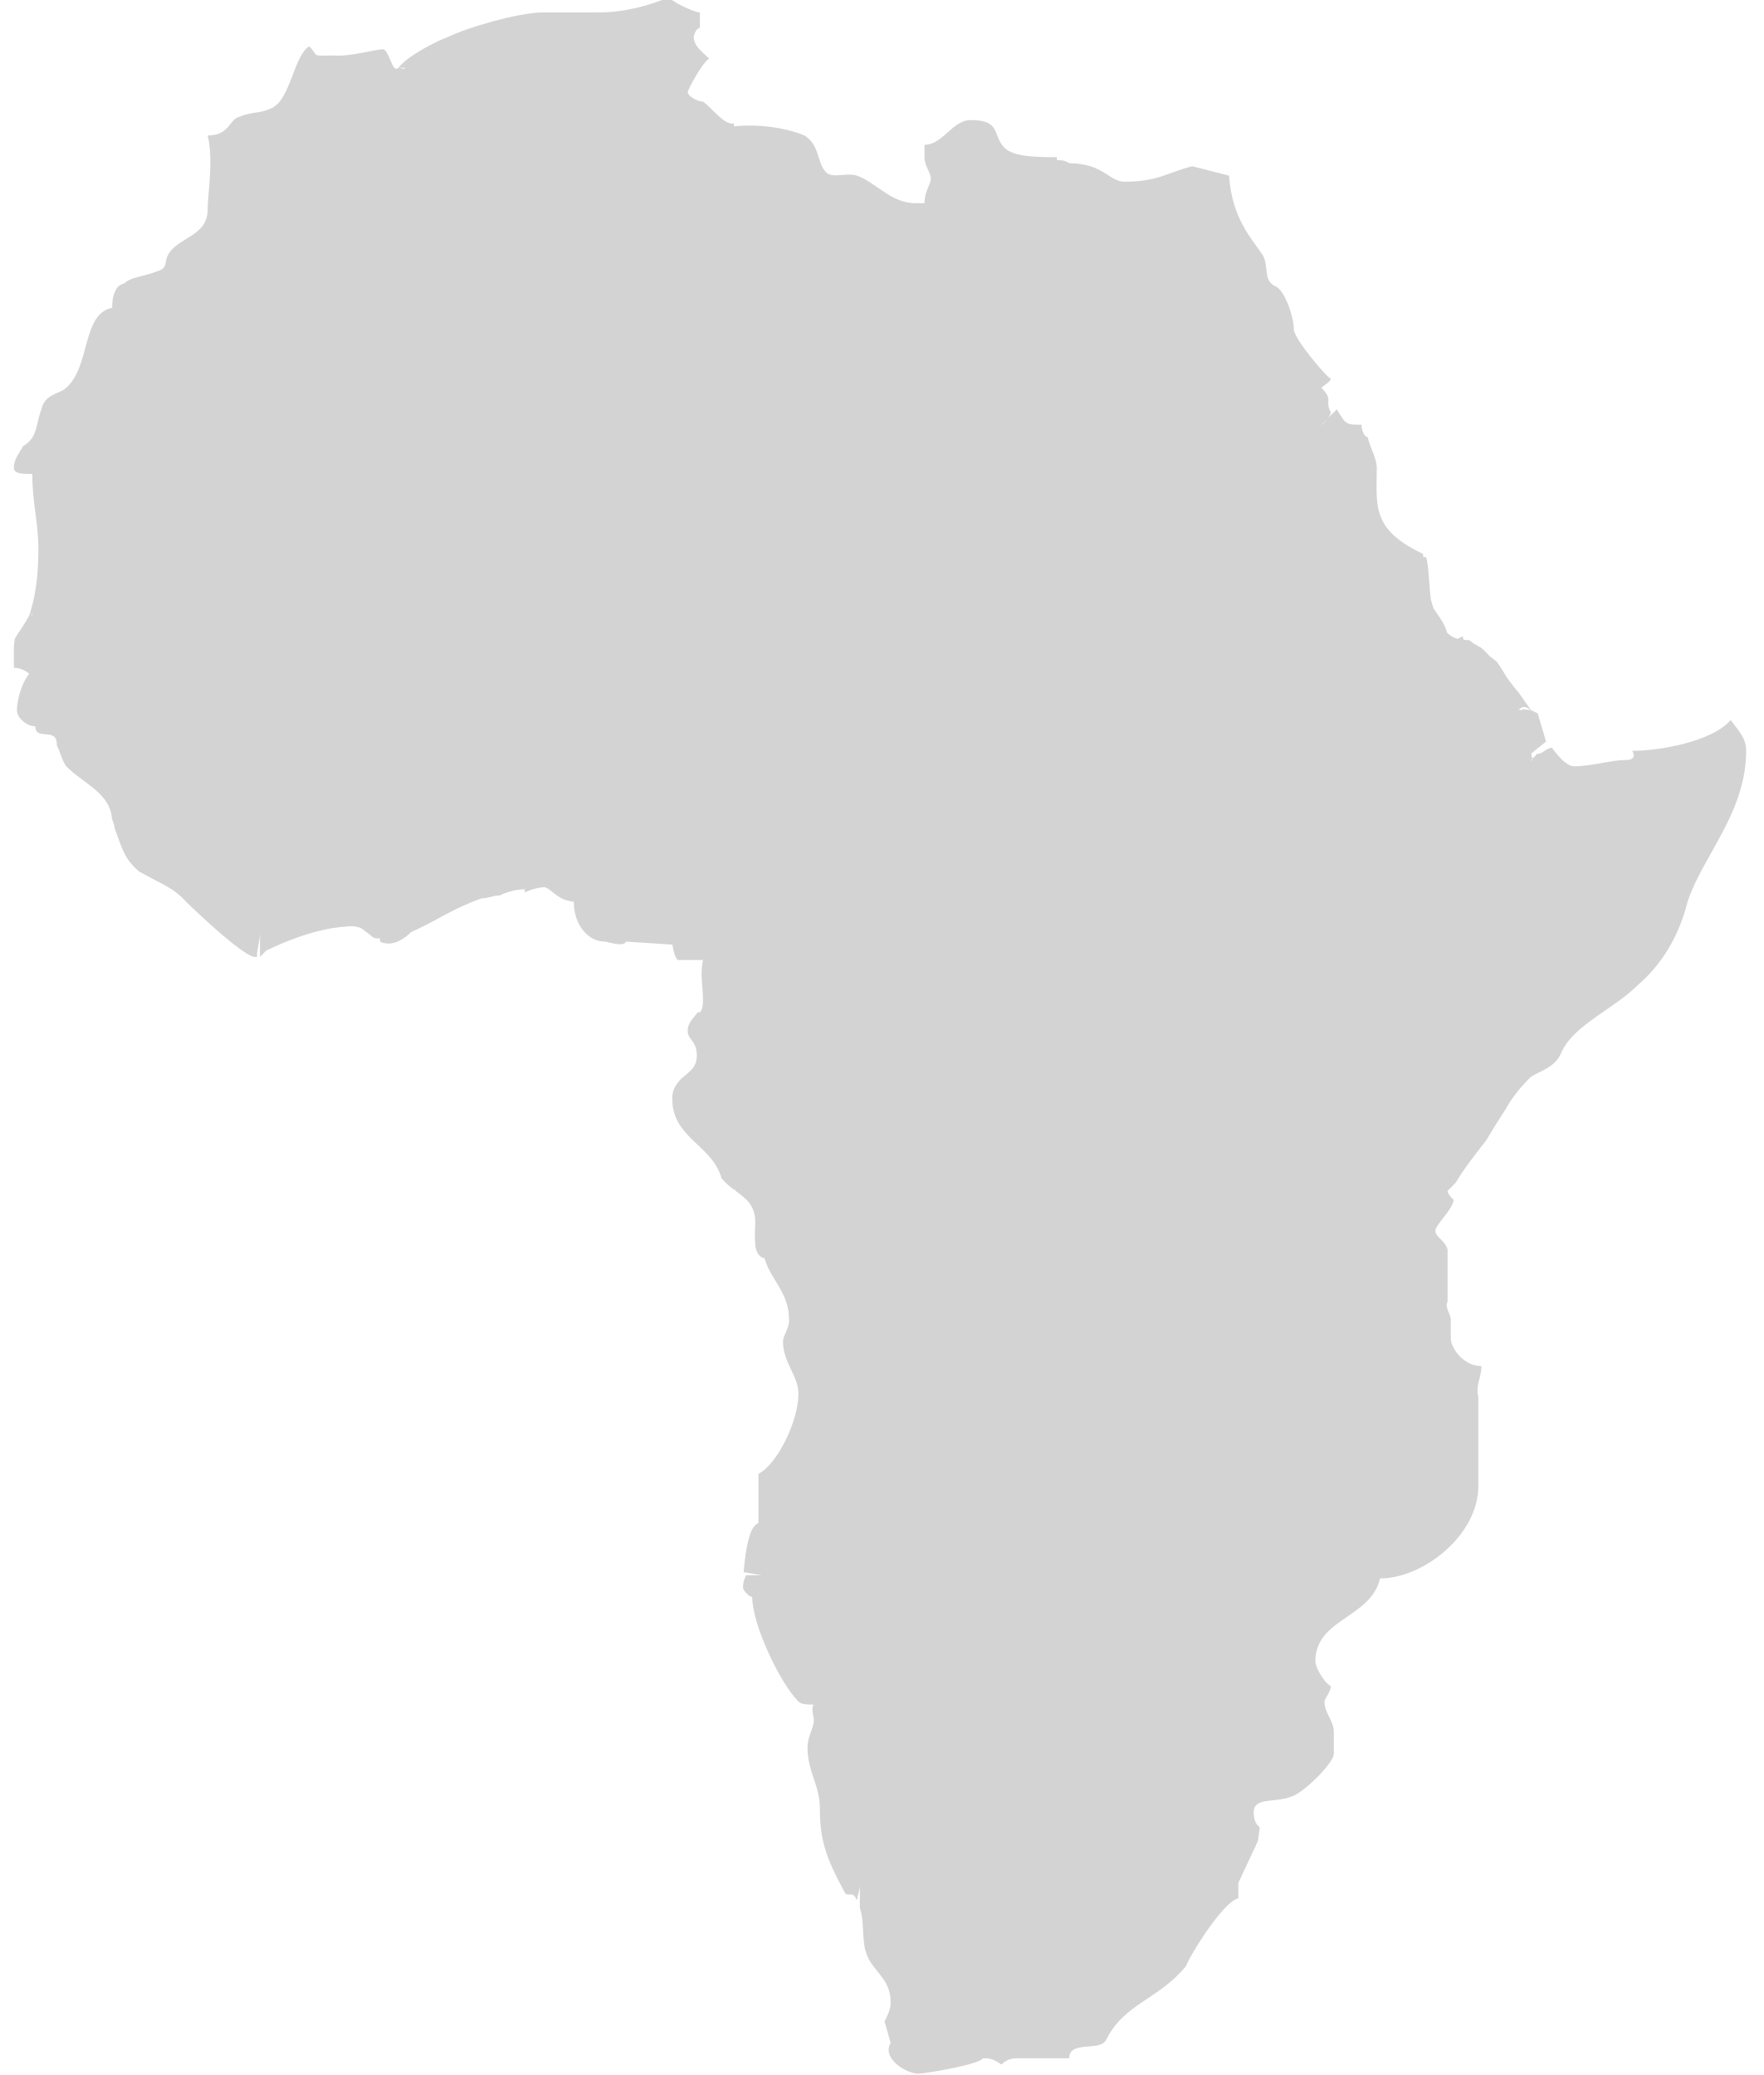
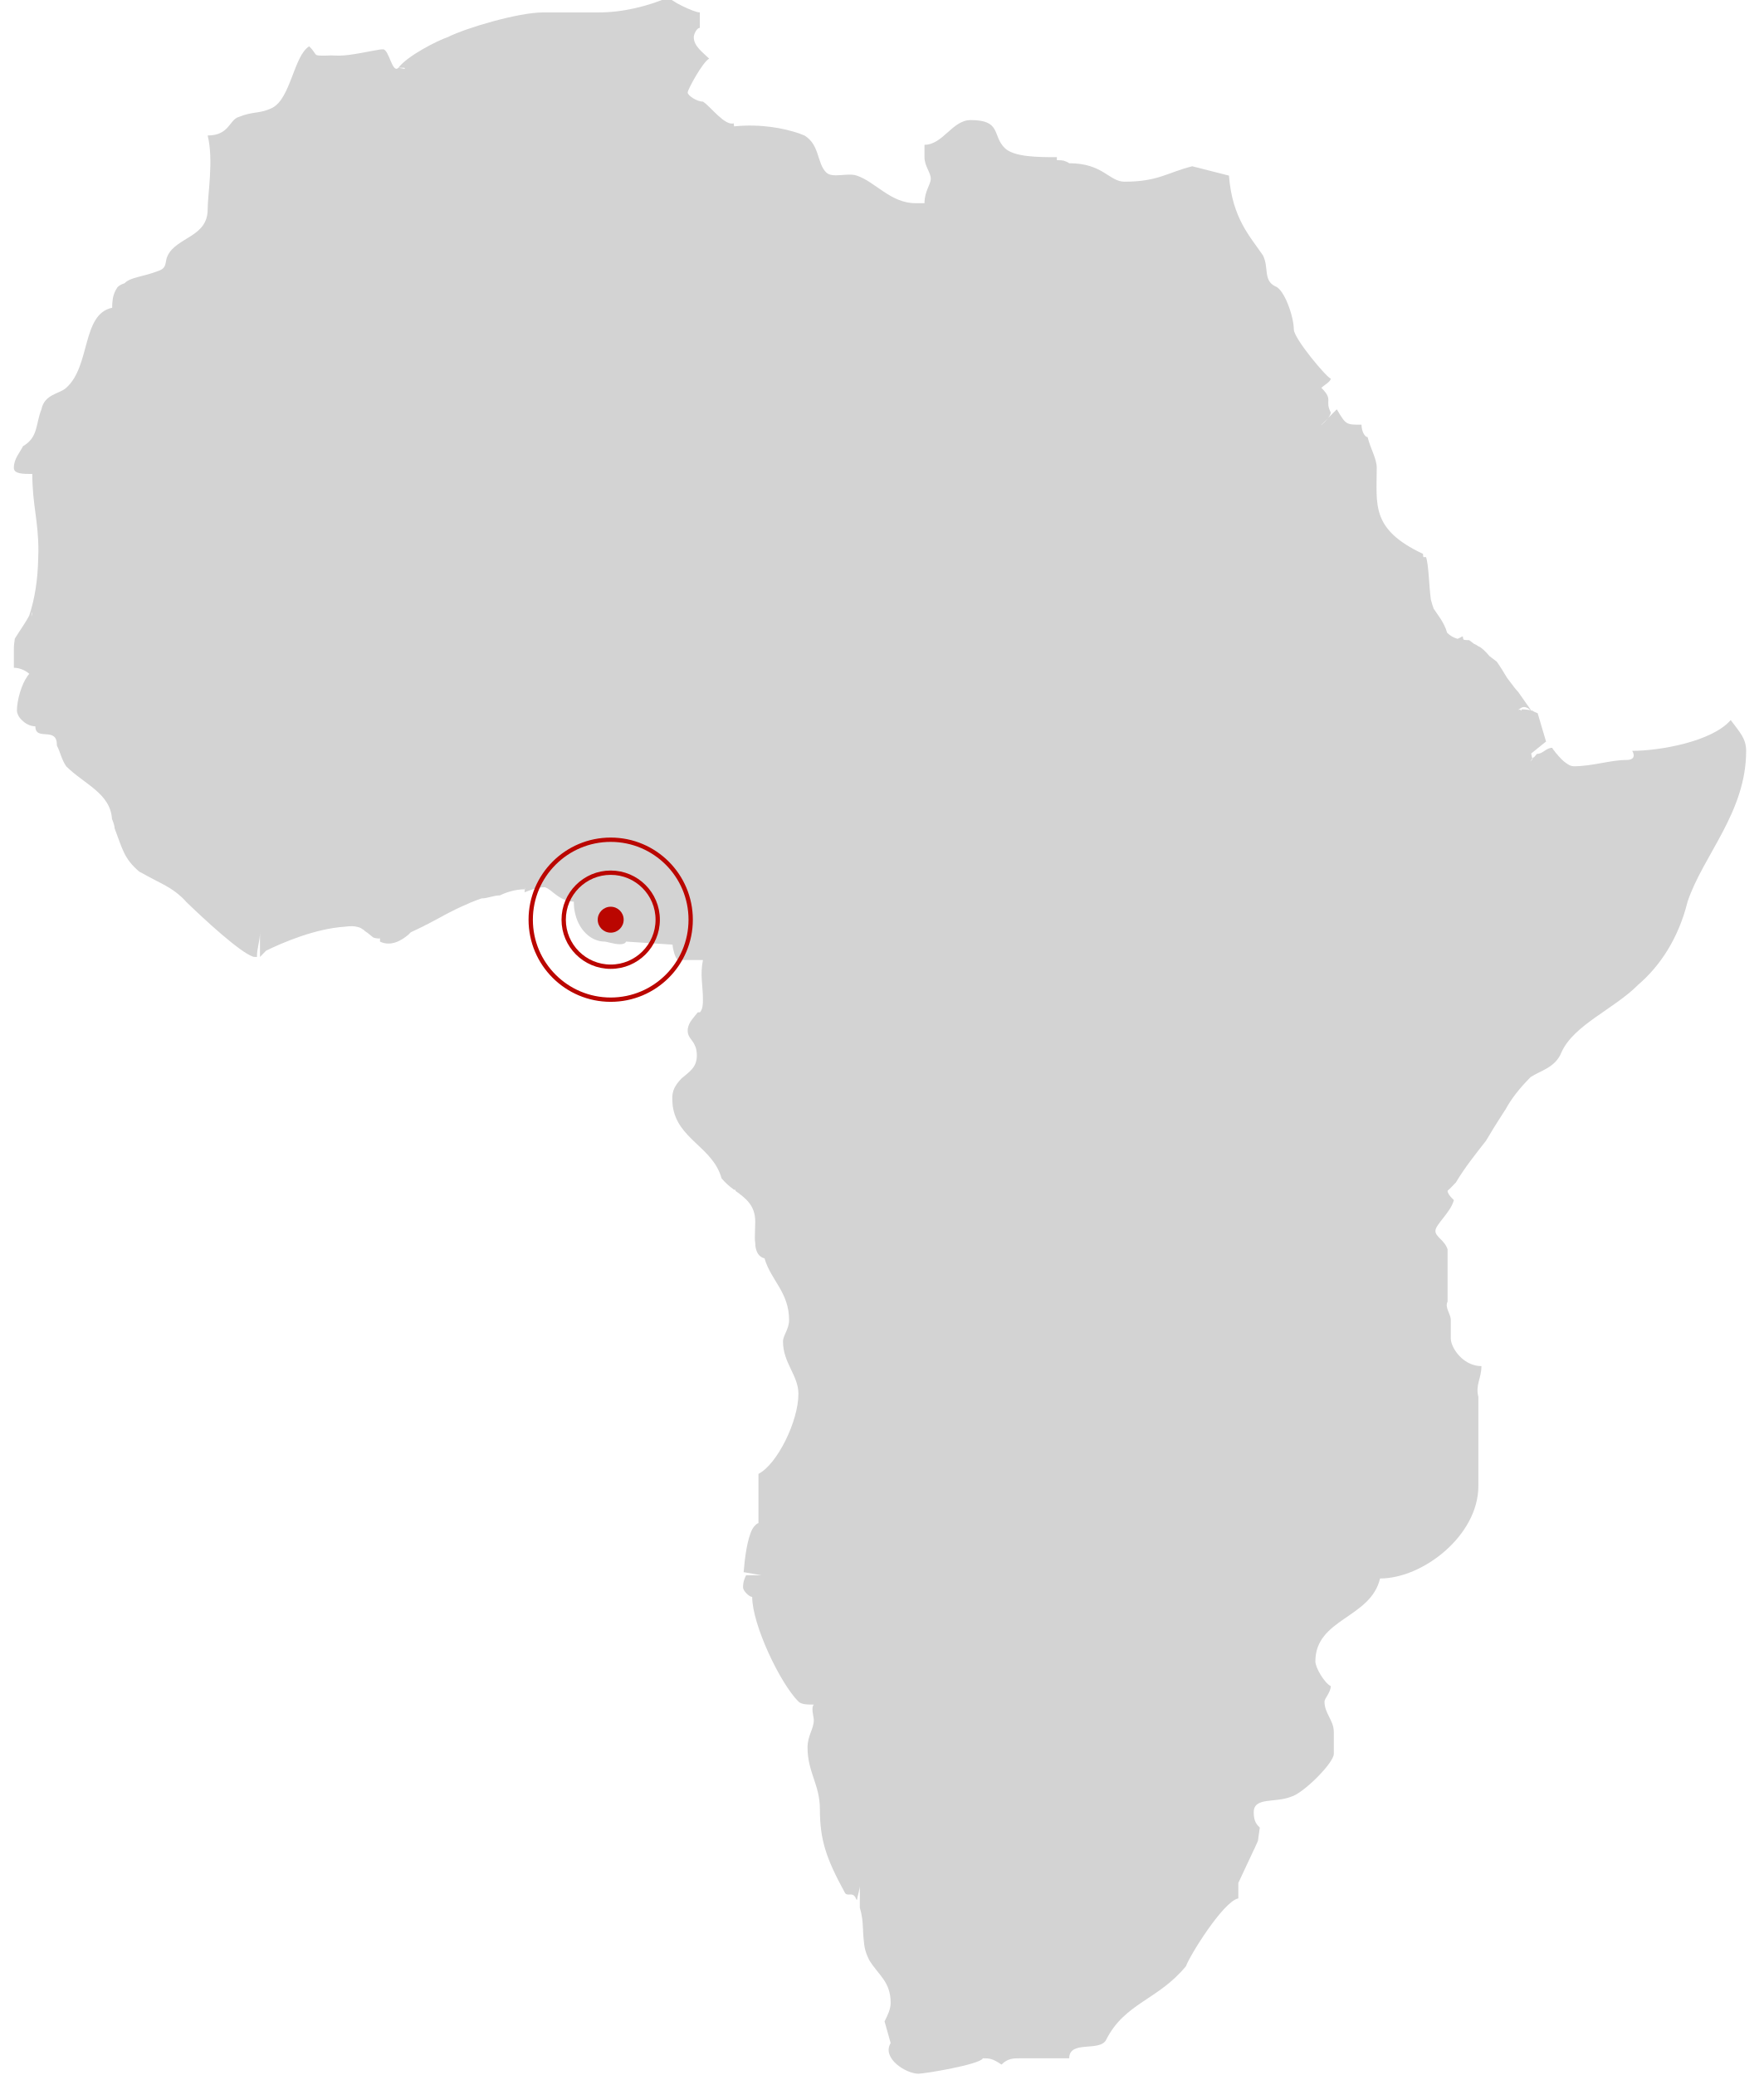
<svg xmlns="http://www.w3.org/2000/svg" version="1.1" id="Layer_1" x="0px" y="0px" width="204px" height="240px" viewBox="0 0 204 240" enable-background="new 0 0 204 240" xml:space="preserve">
-   <path fill="#D3D3D3" d="M200.151,83.283c-2.13,2.484-8.201,3.562-11.392,3.562c0,0,0.703,1.057-0.705,1.057  c-1.778,0-3.913,0.727-6.049,0.727c-0.086,0-0.176-0.022-0.283-0.045c-0.112-0.021-0.197-0.066-0.309-0.131  c-0.087-0.045-0.178-0.111-0.263-0.178c-0.026,0-0.026-0.021-0.047-0.021c0,0-0.022,0-0.022-0.022  c-0.127-0.089-0.283-0.198-0.416-0.351c-0.091-0.068-0.177-0.154-0.242-0.245c-0.133-0.128-0.244-0.24-0.33-0.373  c-0.11-0.108-0.219-0.241-0.309-0.374c-0.107-0.131-0.219-0.263-0.283-0.396c-0.705,0-1.058,0.705-1.762,0.705  c0,0-0.176,0.197-0.374,0.438V87.55c-0.063,0.065-0.11,0.155-0.153,0.198c0,0.021,0.021,0.043,0.021,0.064  c-0.106,0.111-0.176,0.199-0.263,0.266c0.043-0.09,0.134-0.176,0.242-0.33c-0.043-0.176-0.108-0.373-0.135-0.594l1.719-1.387  l-0.971-3.277c-0.262-0.087-0.48-0.197-0.679-0.33h-0.09l0.09,0.133c-0.043-0.045-0.09-0.111-0.155-0.155  c-0.33-0.044-0.703-0.108-1.035-0.086v0.154c0,0-0.063-0.046-0.176-0.133c-0.086,0-0.154,0.021-0.219,0.043  c0.043-0.043,0.09-0.064,0.133-0.087c0.086-0.066,0.176-0.133,0.262-0.176c0.375-0.197,0.77,0.043,1.035,0.284  c0.021,0,0.043,0,0.065,0.022l-0.065-0.108l-1.387-1.981c-0.241-0.24-0.747-0.901-1.318-1.67c-0.375-0.617-0.748-1.255-1.187-1.869  l-0.839-0.641c-0.506-0.592-0.965-1.031-1.297-1.143c-0.176-0.133-0.352-0.219-0.506-0.285l-0.551-0.42  c-0.219,0-0.417,0-0.613-0.042c-0.064-0.066-0.112-0.176-0.112-0.331c0-0.176-0.263,0.09-0.614,0.219  c-0.438-0.129-0.837-0.328-1.211-0.701c-0.327-1.188-1.122-2.112-1.561-2.795c-0.11-0.308-0.219-0.657-0.309-1.01  c0-0.045-0.021-0.067-0.021-0.111c-0.197-1.475-0.24-3.98-0.549-4.837h-0.311c-0.021-0.112-0.021-0.243-0.043-0.374  c-6.049-2.84-5.344-5.675-5.344-9.943c0-1.077-0.705-2.154-1.057-3.563c-0.353,0-0.705-0.726-0.705-1.431c-1.8,0-1.8,0-2.856-1.78  l-0.993,0.99c0.178-0.243,0.289-0.462,0.289-0.638c-0.727-1.407,0.352-1.407-1.079-2.838c0.353-0.352,1.079-0.704,1.079-1.078  c-0.374,0-4.266-4.618-4.266-5.674c0-1.432-1.08-4.641-2.157-4.993c-1.409-0.704-0.704-2.135-1.409-3.563  c-1.432-2.133-3.561-4.268-3.936-9.238l-4.244-1.079c-2.86,0.705-3.918,1.783-7.832,1.783c-1.78,0-2.485-2.135-6.401-2.135  c-0.176-0.131-0.396-0.219-0.659-0.307h-0.021h-0.045c-0.197-0.045-0.416-0.045-0.702-0.045v-0.35c-2.136,0-4.994,0-6.05-1.079  c-1.43-1.428-0.352-3.211-3.916-3.211c-2.131,0-3.211,2.859-5.342,2.859v1.431c0,1.054,0.725,1.759,0.725,2.485  c0,0.704-0.725,1.43-0.725,2.837h-1.059c-2.857,0-4.639-2.485-6.774-3.189c-1.055-0.374-2.837,0.352-3.54-0.374  c-1.078-1.057-0.727-3.19-2.509-4.266c-0.198-0.068-0.395-0.155-0.614-0.243c-1.783-0.594-4.377-1.123-7.523-0.814  c-0.022-0.112-0.022-0.218-0.044-0.352c-0.99,0.331-2.64-1.868-3.432-2.419c-0.043-0.045-0.088-0.066-0.131-0.09  c-0.704,0-1.76-0.702-1.76-1.055c0-0.35,1.76-3.563,2.485-3.915c-0.725-0.726-1.781-1.428-1.781-2.484  c0-0.352,0.352-1.077,0.703-1.077V1.439c-0.703,0-3.562-1.407-3.562-1.783l-0.023,0.023c-2.485,1.055-5.3,1.76-8.16,1.76h-6.401  c-2.836,0-8.885,1.783-11.019,2.86c-1.079,0.35-4.641,2.132-5.697,3.54h0.704c0,0.043,0.023,0.089,0.066,0.134  c-0.44-0.069-0.77-0.134-0.77-0.134C45.352,8.566,45,5.705,44.296,5.705c-0.067,0-0.199,0-0.353,0.023  c-1.033,0.152-3.387,0.703-4.64,0.703c-0.352,0-0.682,0-0.99-0.022h-0.11c-0.263,0.022-0.484,0.022-0.66,0.022  c-1.43,0-0.725,0-1.781-1.076c-1.782,1.076-2.134,6.048-4.289,7.124c-1.408,0.705-2.134,0.353-3.893,1.057  c-1.079,0.352-1.079,2.135-3.564,2.135c0.705,2.857,0,6.774,0,8.555c0,3.19-3.563,3.19-4.619,5.323  c-0.374,0.726,0,1.428-1.077,1.781c-1.782,0.704-3.211,0.704-3.916,1.43c-0.351,0.11-0.637,0.264-0.836,0.483  c0,0.024-0.021,0.024-0.021,0.024v0.022c-0.22,0.307-0.374,0.68-0.484,1.142c-0.022,0.176-0.044,0.352-0.066,0.55  c-0.023,0.176-0.023,0.396-0.023,0.616c-3.54,0.726-2.485,6.775-5.322,9.26c-0.727,0.705-2.508,0.705-2.859,2.486  c-0.704,1.78-0.352,3.211-2.134,4.268c-0.352,0.726-1.056,1.429-1.056,2.506c0,0.702,1.056,0.702,2.134,0.702  c0,3.566,0.704,5.347,0.704,8.889c0,0.262-0.022,0.55-0.022,0.812c-0.044,2.53-0.396,4.73-1.034,6.666  c-0.397,0.792-1.121,1.779-1.671,2.682c-0.067,0.42-0.111,0.816-0.111,1.233v2.134c0.704,0,1.408,0.352,1.782,0.703  c-0.066,0.067-0.132,0.152-0.198,0.243c-0.022,0-0.022,0.021-0.022,0.043c-0.66,0.903-1.209,2.728-1.209,3.982  c0,0.131,0.043,0.284,0.109,0.438c0.088,0.219,0.242,0.439,0.461,0.639c0.397,0.418,0.969,0.725,1.563,0.725  c0,0.902,0.66,0.878,1.298,0.924c0.615,0.045,1.187,0.175,1.187,1.188c0,0.043,0,0.112,0.022,0.154  c0.374,0.684,0.484,1.495,1.056,2.355c2.067,2.066,5.125,3.123,5.301,6.112c0.021,0.066,0.066,0.133,0.088,0.197v0.021  c0.109,0.267,0.198,0.574,0.22,0.86c0.88,2.31,1.056,3.475,2.837,4.992c0.66,0.373,1.364,0.726,2.09,1.121  c0.088,0.023,0.153,0.069,0.22,0.11c0.879,0.438,1.737,0.946,2.463,1.607c0.11,0.085,0.198,0.177,0.286,0.262  c0.132,0.134,0.265,0.265,0.395,0.419c2.113,2.045,6.203,5.828,7.743,6.334c0.131,0.022,0.264,0.022,0.419,0.022  c0-1.078,0.351-1.781,0.351-2.86v2.838h0.022l0.682-0.703c1.957-0.967,5.718-2.553,9.084-2.773c0.286-0.042,0.594-0.062,0.88-0.062  c0.22,0,0.418,0.043,0.615,0.086c0.22,0.045,0.396,0.133,0.55,0.242c0.11,0.066,0.22,0.131,0.308,0.243  c0.329,0.197,0.638,0.482,0.946,0.726c0.198,0.085,0.462,0.131,0.791,0.131c0-0.046,0-0.109,0.023-0.152  c-0.023,0.152-0.023,0.328-0.023,0.505c1.254,0.616,2.509-0.131,3.3-0.813l0.264-0.266c0.483-0.221,0.99-0.46,1.518-0.726  c0.109-0.066,0.22-0.131,0.352-0.176c0.527-0.285,1.077-0.57,1.649-0.879c0.11-0.044,0.198-0.11,0.307-0.175  c0.881-0.465,1.826-0.946,2.838-1.365c0.11-0.067,0.243-0.11,0.353-0.153c0.373-0.153,0.769-0.308,1.165-0.441  c0.704,0,1.408-0.352,2.134-0.352c0.703-0.354,1.782-0.702,2.837-0.702c0.021-0.089,0.021-0.155,0.044-0.244  c0,0.178-0.023,0.375-0.044,0.593c1.056-0.438,1.803-0.593,2.375-0.593c0.858,0.352,1.408,1.298,2.684,1.562  c0.198,0.067,0.396,0.109,0.638,0.109c0,0.352,0.023,0.704,0.087,1.035c0.374,2.22,1.915,3.585,3.476,3.585  c0.241,0,1.1,0.307,1.759,0.307c0.331,0,0.617-0.065,0.726-0.307l5.345,0.351c0.022-0.021,0.022-0.021,0.022-0.044  c0,0.155,0.044,0.332,0.066,0.508l0.132,0.528c0.022,0.086,0.066,0.198,0.11,0.308c0.11,0.264,0.241,0.482,0.374,0.482h2.838  c-0.353,1.783,0,2.837,0,4.618c0,0.353,0,1.078-0.353,1.431h-0.242c-0.439,0.57-1.011,1.1-1.143,1.825  c-0.022,0.089-0.022,0.199-0.022,0.311c0,0.086,0,0.197,0.022,0.261c0.11,0.593,0.594,0.839,0.835,1.52l0.023,0.021  c0.109,0.285,0.176,0.616,0.176,1.054c0,1.409-0.902,1.893-1.672,2.574c-0.044,0.023-0.089,0.045-0.11,0.09  c-0.374,0.396-0.726,0.812-0.924,1.384c-0.022,0.023-0.022,0.044-0.022,0.09c-0.044,0.11-0.065,0.24-0.088,0.396  c-0.022,0.133-0.022,0.285-0.022,0.44c0,0.285,0.022,0.571,0.045,0.836c0.526,3.891,4.64,4.75,5.652,8.401  c0.22,0.263,0.461,0.505,0.704,0.727c0.242,0.22,0.506,0.416,0.77,0.614c0-0.021,0.022-0.065,0.043-0.086  c0.044,0.064,0.088,0.152,0.132,0.219c1.144,0.836,2.244,1.65,2.244,3.519c0,0.594-0.044,1.233-0.044,1.824  c0,0.221,0,0.441,0.044,0.662c0,0.129,0.022,0.241,0.022,0.375c0.11,0.702,0.395,1.228,1.056,1.405  c0.703,2.486,2.837,3.918,2.837,7.126c0,1.056-0.704,1.783-0.704,2.488c0,2.482,1.783,3.913,1.783,6.048  c0,3.209-2.486,8.18-4.621,9.258v5.696c-0.087,0.022-0.176,0.068-0.241,0.133c-0.044,0.021-0.088,0.065-0.132,0.134  c-0.065,0.043-0.109,0.086-0.154,0.154c-0.067,0.087-0.132,0.197-0.198,0.306c-0.572,1.121-0.858,3.277-0.99,4.948l2.068,0.353  h-1.782c-0.352,0.726-0.352,1.078-0.352,1.43c0,0.354,0.704,1.08,1.056,1.08c0,3.187,3.212,9.961,5.346,12.097  c0.35,0.353,1.055,0.353,1.78,0.353c-0.352,0.352,0,1.43,0,1.782c0,1.053-0.725,1.778-0.725,3.187c0,2.861,1.429,4.288,1.429,7.128  c0,3.561,0.727,5.696,2.86,9.608c0.043,0.092,0.088,0.157,0.154,0.198c0.022,0.023,0.022,0.023,0.044,0.023  c0.352,0.176,0.835-0.264,1.145,0.596c0.021,0.021,0.064,0.043,0.085,0.086c0.067-0.459,0.331-1.297,0.331-1.628v2.509  c0.264,0.881,0.331,1.628,0.353,2.312c0.021,0.149,0.021,0.304,0.021,0.458c0.021,0.375,0.045,0.727,0.088,1.079  c0.022,0.24,0.045,0.464,0.088,0.705c0.045,0.24,0.109,0.48,0.198,0.726c0.088,0.24,0.197,0.507,0.33,0.768  c1.079,1.783,2.486,2.488,2.486,4.972c0,0.726-0.354,1.431-0.705,2.135l0.705,2.504c-1.058,1.763,1.779,3.545,3.211,3.545  c0.705,0,7.105-1.057,7.455-1.782c0.727,0,1.078,0,2.156,0.726c0.704-0.726,1.407-0.726,2.133-0.726h5.696  c0-2.136,3.542-0.706,4.269-2.136c2.133-4.266,6.047-4.617,9.24-8.531c0.352-1.079,4.286-7.479,6.047-7.831v-1.784l1.801-3.849  l0.068-0.128l0.396-0.882l0.219-1.542c-0.353-0.349-0.704-0.7-0.704-1.778c0-1.785,2.487-1.058,4.291-1.785  c1.405-0.351,4.971-3.911,4.971-4.968v-2.51c0-1.404-1.078-2.13-1.078-3.539c0-0.353,0.727-1.079,0.727-1.783  c-0.727-0.353-1.783-2.131-1.783-2.856c0-4.975,6.4-4.975,7.479-9.595c4.971,0,11.371-4.99,11.371-10.687v-10.314  c-0.352-1.431,0.354-2.136,0.354-3.565c-1.87,0-3.167-1.628-3.477-2.75c-0.043-0.151-0.063-0.283-0.063-0.438v-2.136  c0-0.726-0.726-1.428-0.374-2.133v-6.048c-0.352-1.076-1.408-1.43-1.408-2.133c0-0.727,1.782-2.157,2.135-3.563l-0.268-0.265  c-0.24-0.265-0.459-0.552-0.459-0.813l0.021-0.022c0.33-0.286,0.615-0.595,0.901-0.902c0.022,0,0.044-0.021,0.044-0.044  c1.035-1.736,2.221-3.21,3.475-4.816c0.615-1.032,1.255-2.088,1.959-3.166c0.044-0.045,0.064-0.111,0.107-0.154  c0.022-0.067,0.065-0.113,0.112-0.176c0.022-0.022,0.043-0.067,0.063-0.089c0.685-1.276,1.672-2.528,2.926-3.782  c1.078-0.727,2.861-1.079,3.562-2.861c1.431-3.188,6.05-4.971,8.888-7.83c2.487-2.133,4.641-5.322,5.696-9.59  c1.784-5.344,6.775-10.336,6.775-17.441C201.935,85.414,201.209,84.713,200.151,83.283 M3.627,71.272  c0-0.063,0.022-0.197,0.066-0.483C3.737,70.898,3.693,71.186,3.627,71.272 M152.776,49.19c0.021-0.045,0.043-0.067,0.043-0.067  l0.748-0.726C153.369,48.64,153.082,48.925,152.776,49.19" />
+   <path fill="#D3D3D3" d="M200.15,83.283c-2.129,2.484-8.2,3.562-11.392,3.562c0,0,0.703,1.057-0.704,1.057  c-1.779,0-3.914,0.727-6.05,0.727c-0.086,0-0.176-0.022-0.282-0.045c-0.113-0.021-0.197-0.066-0.31-0.131  c-0.087-0.045-0.179-0.111-0.263-0.178c-0.026,0-0.026-0.021-0.047-0.021c0,0-0.022,0-0.022-0.022  c-0.127-0.089-0.283-0.198-0.416-0.351c-0.091-0.068-0.177-0.154-0.242-0.245c-0.133-0.128-0.243-0.24-0.33-0.373  c-0.11-0.108-0.219-0.241-0.309-0.374c-0.107-0.131-0.22-0.263-0.283-0.396c-0.705,0-1.058,0.705-1.763,0.705  c0,0-0.176,0.197-0.373,0.438V87.55c-0.063,0.065-0.11,0.155-0.153,0.198c0,0.021,0.021,0.043,0.021,0.064  c-0.105,0.111-0.176,0.199-0.262,0.266c0.043-0.09,0.133-0.176,0.241-0.33c-0.043-0.176-0.108-0.373-0.135-0.594l1.719-1.387  l-0.971-3.277c-0.263-0.087-0.479-0.197-0.679-0.33h-0.09l0.09,0.133c-0.043-0.045-0.09-0.111-0.155-0.155  c-0.33-0.044-0.703-0.108-1.035-0.086v0.154c0,0-0.063-0.046-0.177-0.133c-0.086,0-0.153,0.021-0.219,0.043  c0.043-0.043,0.09-0.064,0.133-0.087c0.086-0.066,0.177-0.133,0.263-0.176c0.375-0.197,0.771,0.043,1.035,0.284  c0.021,0,0.043,0,0.065,0.022l-0.065-0.108l-1.388-1.981c-0.24-0.24-0.746-0.901-1.317-1.67c-0.375-0.617-0.748-1.255-1.187-1.869  l-0.84-0.641c-0.506-0.592-0.965-1.031-1.297-1.143c-0.176-0.133-0.352-0.219-0.506-0.285l-0.551-0.42c-0.219,0-0.417,0-0.613-0.042  c-0.064-0.066-0.111-0.176-0.111-0.331c0-0.176-0.264,0.09-0.615,0.219c-0.438-0.129-0.836-0.328-1.211-0.701  c-0.326-1.188-1.121-2.112-1.561-2.795c-0.109-0.308-0.219-0.657-0.309-1.01c0-0.045-0.021-0.067-0.021-0.111  c-0.197-1.475-0.24-3.98-0.549-4.837h-0.311c-0.021-0.112-0.021-0.243-0.043-0.374c-6.049-2.84-5.345-5.675-5.345-9.943  c0-1.077-0.704-2.154-1.057-3.563c-0.353,0-0.705-0.726-0.705-1.431c-1.8,0-1.8,0-2.856-1.78l-0.992,0.99  c0.178-0.243,0.289-0.462,0.289-0.638c-0.728-1.407,0.352-1.407-1.08-2.838c0.354-0.352,1.08-0.704,1.08-1.078  c-0.375,0-4.267-4.618-4.267-5.674c0-1.432-1.08-4.641-2.157-4.993c-1.408-0.704-0.703-2.135-1.408-3.563  c-1.433-2.133-3.562-4.268-3.937-9.238l-4.244-1.079c-2.86,0.705-3.918,1.783-7.832,1.783c-1.78,0-2.485-2.135-6.401-2.135  c-0.176-0.131-0.396-0.219-0.658-0.307h-0.021h-0.045c-0.197-0.045-0.416-0.045-0.701-0.045v-0.35c-2.137,0-4.994,0-6.051-1.079  c-1.43-1.428-0.352-3.211-3.916-3.211c-2.131,0-3.211,2.859-5.342,2.859v1.431c0,1.054,0.725,1.759,0.725,2.485  c0,0.704-0.725,1.43-0.725,2.837h-1.059c-2.857,0-4.64-2.485-6.774-3.189c-1.055-0.374-2.837,0.352-3.54-0.374  c-1.078-1.057-0.727-3.19-2.509-4.266c-0.198-0.068-0.395-0.155-0.614-0.243c-1.783-0.594-4.377-1.123-7.523-0.814  c-0.022-0.112-0.022-0.218-0.044-0.352c-0.99,0.331-2.64-1.868-3.432-2.419c-0.043-0.045-0.088-0.066-0.131-0.09  c-0.704,0-1.76-0.702-1.76-1.055c0-0.35,1.76-3.563,2.485-3.915c-0.725-0.726-1.781-1.428-1.781-2.484  c0-0.352,0.352-1.077,0.703-1.077V1.439c-0.703,0-3.562-1.407-3.562-1.783l-0.023,0.023c-2.485,1.055-5.3,1.76-8.16,1.76h-6.401  c-2.836,0-8.885,1.783-11.019,2.86c-1.079,0.35-4.641,2.132-5.697,3.54h0.704c0,0.043,0.023,0.089,0.066,0.134  c-0.44-0.069-0.77-0.134-0.77-0.134C45.352,8.566,45,5.705,44.296,5.705c-0.067,0-0.199,0-0.353,0.023  c-1.033,0.152-3.387,0.703-4.64,0.703c-0.352,0-0.682,0-0.99-0.022h-0.11c-0.263,0.022-0.484,0.022-0.66,0.022  c-1.43,0-0.725,0-1.781-1.076c-1.782,1.076-2.134,6.048-4.289,7.124c-1.408,0.705-2.134,0.353-3.893,1.057  c-1.079,0.352-1.079,2.135-3.564,2.135c0.705,2.857,0,6.774,0,8.555c0,3.19-3.563,3.19-4.619,5.323  c-0.374,0.726,0,1.428-1.077,1.781c-1.782,0.704-3.211,0.704-3.916,1.43c-0.351,0.11-0.637,0.264-0.836,0.483  c0,0.024-0.021,0.024-0.021,0.024v0.022c-0.22,0.307-0.374,0.68-0.484,1.142c-0.022,0.176-0.044,0.352-0.066,0.55  c-0.023,0.176-0.023,0.396-0.023,0.616c-3.54,0.726-2.485,6.775-5.322,9.26c-0.727,0.705-2.508,0.705-2.859,2.486  c-0.704,1.78-0.352,3.211-2.134,4.268c-0.352,0.726-1.056,1.429-1.056,2.506c0,0.702,1.056,0.702,2.134,0.702  c0,3.566,0.704,5.347,0.704,8.889c0,0.262-0.022,0.55-0.022,0.812c-0.044,2.53-0.396,4.73-1.034,6.666  c-0.397,0.792-1.121,1.779-1.671,2.682c-0.067,0.42-0.111,0.816-0.111,1.233v2.134c0.704,0,1.408,0.352,1.782,0.703  c-0.066,0.067-0.132,0.152-0.198,0.243c-0.022,0-0.022,0.021-0.022,0.043c-0.66,0.903-1.209,2.728-1.209,3.982  c0,0.131,0.043,0.284,0.109,0.438c0.088,0.219,0.242,0.439,0.461,0.639c0.397,0.418,0.969,0.725,1.563,0.725  c0,0.902,0.66,0.878,1.298,0.924c0.615,0.045,1.187,0.175,1.187,1.188c0,0.043,0,0.112,0.022,0.154  c0.374,0.684,0.484,1.495,1.056,2.355c2.067,2.066,5.125,3.123,5.301,6.112c0.021,0.066,0.066,0.133,0.088,0.197v0.021  c0.109,0.267,0.198,0.574,0.22,0.86c0.88,2.31,1.056,3.475,2.837,4.992c0.66,0.373,1.364,0.726,2.09,1.121  c0.088,0.023,0.153,0.069,0.22,0.11c0.879,0.438,1.737,0.946,2.463,1.607c0.11,0.085,0.198,0.177,0.286,0.262  c0.132,0.134,0.265,0.265,0.395,0.419c2.113,2.045,6.203,5.828,7.743,6.334c0.131,0.022,0.264,0.022,0.419,0.022  c0-1.078,0.351-1.781,0.351-2.86v2.838h0.022l0.682-0.703c1.957-0.967,5.718-2.553,9.084-2.773c0.286-0.042,0.594-0.062,0.88-0.062  c0.22,0,0.418,0.043,0.615,0.086c0.22,0.045,0.396,0.133,0.55,0.242c0.11,0.066,0.22,0.131,0.308,0.243  c0.329,0.197,0.638,0.482,0.946,0.726c0.198,0.085,0.462,0.131,0.791,0.131c0-0.046,0-0.109,0.023-0.152  c-0.023,0.152-0.023,0.328-0.023,0.505c1.254,0.616,2.509-0.131,3.3-0.813l0.264-0.266c0.483-0.221,0.99-0.46,1.518-0.726  c0.109-0.066,0.22-0.131,0.352-0.176c0.527-0.285,1.077-0.57,1.649-0.879c0.11-0.044,0.198-0.11,0.307-0.175  c0.881-0.465,1.826-0.946,2.838-1.365c0.11-0.067,0.243-0.11,0.353-0.153c0.373-0.153,0.769-0.308,1.165-0.441  c0.704,0,1.408-0.352,2.134-0.352c0.703-0.354,1.782-0.702,2.837-0.702c0.021-0.089,0.021-0.155,0.044-0.244  c0,0.178-0.023,0.375-0.044,0.593c1.056-0.438,1.803-0.593,2.375-0.593c0.858,0.352,1.408,1.298,2.684,1.562  c0.198,0.067,0.396,0.109,0.638,0.109c0,0.352,0.023,0.704,0.087,1.035c0.374,2.22,1.915,3.585,3.476,3.585  c0.241,0,1.1,0.307,1.759,0.307c0.331,0,0.617-0.065,0.726-0.307l5.345,0.351c0.022-0.021,0.022-0.021,0.022-0.044  c0,0.155,0.044,0.332,0.066,0.508l0.132,0.528c0.022,0.086,0.066,0.198,0.11,0.308c0.11,0.264,0.241,0.482,0.374,0.482h2.838  c-0.353,1.783,0,2.837,0,4.618c0,0.353,0,1.078-0.353,1.431h-0.242c-0.439,0.57-1.011,1.1-1.143,1.825  c-0.022,0.089-0.022,0.199-0.022,0.311c0,0.086,0,0.197,0.022,0.261c0.11,0.593,0.594,0.839,0.835,1.52l0.023,0.021  c0.109,0.285,0.176,0.617,0.176,1.055c0,1.408-0.902,1.893-1.672,2.574c-0.044,0.022-0.089,0.045-0.11,0.09  c-0.374,0.396-0.726,0.812-0.924,1.384c-0.022,0.022-0.022,0.044-0.022,0.09c-0.044,0.11-0.065,0.24-0.088,0.396  c-0.022,0.134-0.022,0.285-0.022,0.441c0,0.284,0.022,0.57,0.045,0.836c0.526,3.891,4.64,4.75,5.652,8.4  c0.22,0.264,0.461,0.505,0.704,0.727c0.242,0.221,0.506,0.416,0.77,0.614c0-0.021,0.022-0.065,0.043-0.086  c0.044,0.063,0.088,0.152,0.132,0.22c1.144,0.836,2.244,1.649,2.244,3.519c0,0.594-0.044,1.233-0.044,1.823  c0,0.222,0,0.441,0.044,0.662c0,0.129,0.022,0.241,0.022,0.375c0.11,0.703,0.395,1.229,1.056,1.405  c0.703,2.486,2.837,3.918,2.837,7.126c0,1.057-0.704,1.783-0.704,2.488c0,2.482,1.783,3.913,1.783,6.048  c0,3.209-2.486,8.181-4.621,9.259v5.695c-0.087,0.021-0.176,0.068-0.241,0.133c-0.044,0.021-0.088,0.064-0.132,0.135  c-0.065,0.043-0.109,0.086-0.154,0.153c-0.067,0.087-0.132,0.197-0.198,0.306c-0.572,1.121-0.858,3.277-0.99,4.948l2.068,0.353  h-1.782c-0.352,0.727-0.352,1.078-0.352,1.431c0,0.354,0.704,1.08,1.056,1.08c0,3.187,3.212,9.961,5.346,12.097  c0.35,0.354,1.055,0.354,1.78,0.354c-0.352,0.352,0,1.43,0,1.781c0,1.053-0.725,1.778-0.725,3.188c0,2.861,1.429,4.288,1.429,7.128  c0,3.562,0.727,5.696,2.86,9.608c0.043,0.092,0.088,0.156,0.154,0.197c0.022,0.023,0.022,0.023,0.044,0.023  c0.352,0.176,0.835-0.264,1.145,0.596c0.021,0.021,0.064,0.043,0.085,0.086c0.067-0.459,0.331-1.297,0.331-1.628v2.509  c0.264,0.881,0.331,1.629,0.353,2.312c0.021,0.148,0.021,0.304,0.021,0.458c0.021,0.375,0.045,0.728,0.088,1.079  c0.022,0.24,0.045,0.464,0.088,0.705c0.045,0.24,0.109,0.479,0.198,0.726c0.088,0.24,0.197,0.507,0.33,0.769  c1.079,1.783,2.486,2.488,2.486,4.972c0,0.726-0.354,1.431-0.705,2.135l0.705,2.504c-1.058,1.763,1.778,3.546,3.211,3.546  c0.705,0,7.104-1.058,7.455-1.783c0.728,0,1.078,0,2.156,0.727c0.704-0.727,1.407-0.727,2.133-0.727h5.696  c0-2.136,3.541-0.705,4.269-2.136c2.134-4.266,6.047-4.616,9.24-8.53c0.353-1.08,4.286-7.479,6.047-7.832v-1.783l1.801-3.85  l0.068-0.127l0.396-0.883l0.219-1.542c-0.353-0.349-0.703-0.7-0.703-1.778c0-1.785,2.486-1.058,4.291-1.785  c1.404-0.351,4.971-3.91,4.971-4.967v-2.511c0-1.403-1.078-2.13-1.078-3.539c0-0.353,0.727-1.079,0.727-1.782  c-0.727-0.354-1.782-2.132-1.782-2.856c0-4.976,6.399-4.976,7.479-9.595c4.971,0,11.37-4.99,11.37-10.688v-10.314  c-0.353-1.431,0.354-2.135,0.354-3.564c-1.87,0-3.168-1.628-3.478-2.75c-0.043-0.15-0.063-0.283-0.063-0.438v-2.137  c0-0.726-0.725-1.428-0.373-2.133v-6.048c-0.352-1.076-1.408-1.431-1.408-2.134c0-0.727,1.781-2.156,2.135-3.562l-0.268-0.265  c-0.24-0.265-0.459-0.552-0.459-0.813l0.021-0.021c0.33-0.286,0.615-0.596,0.901-0.902c0.021,0,0.044-0.021,0.044-0.044  c1.035-1.735,2.221-3.21,3.476-4.815c0.614-1.033,1.254-2.088,1.959-3.166c0.043-0.045,0.063-0.111,0.106-0.154  c0.022-0.067,0.065-0.113,0.112-0.176c0.021-0.022,0.043-0.067,0.062-0.09c0.686-1.275,1.672-2.527,2.926-3.781  c1.078-0.728,2.861-1.079,3.562-2.861c1.431-3.188,6.05-4.971,8.888-7.83c2.487-2.133,4.642-5.322,5.696-9.59  c1.783-5.344,6.775-10.336,6.775-17.441C201.936,85.414,201.209,84.713,200.15,83.283 M3.627,71.272  c0-0.063,0.022-0.197,0.066-0.483C3.737,70.898,3.693,71.186,3.627,71.272 M152.775,49.19c0.021-0.045,0.043-0.067,0.043-0.067  l0.748-0.726C153.369,48.64,153.082,48.925,152.775,49.19" />
+   <circle fill="none" stroke="#BA0600" stroke-width="0.5" stroke-miterlimit="10" cx="70.625" cy="106.375" r="9.25" />
+   <circle fill="none" stroke="#BA0600" stroke-width="0.5" stroke-miterlimit="10" cx="70.625" cy="106.375" r="5.437" />
+   <circle fill="#BA0600" cx="70.625" cy="106.375" r="1.5" />
</svg>
